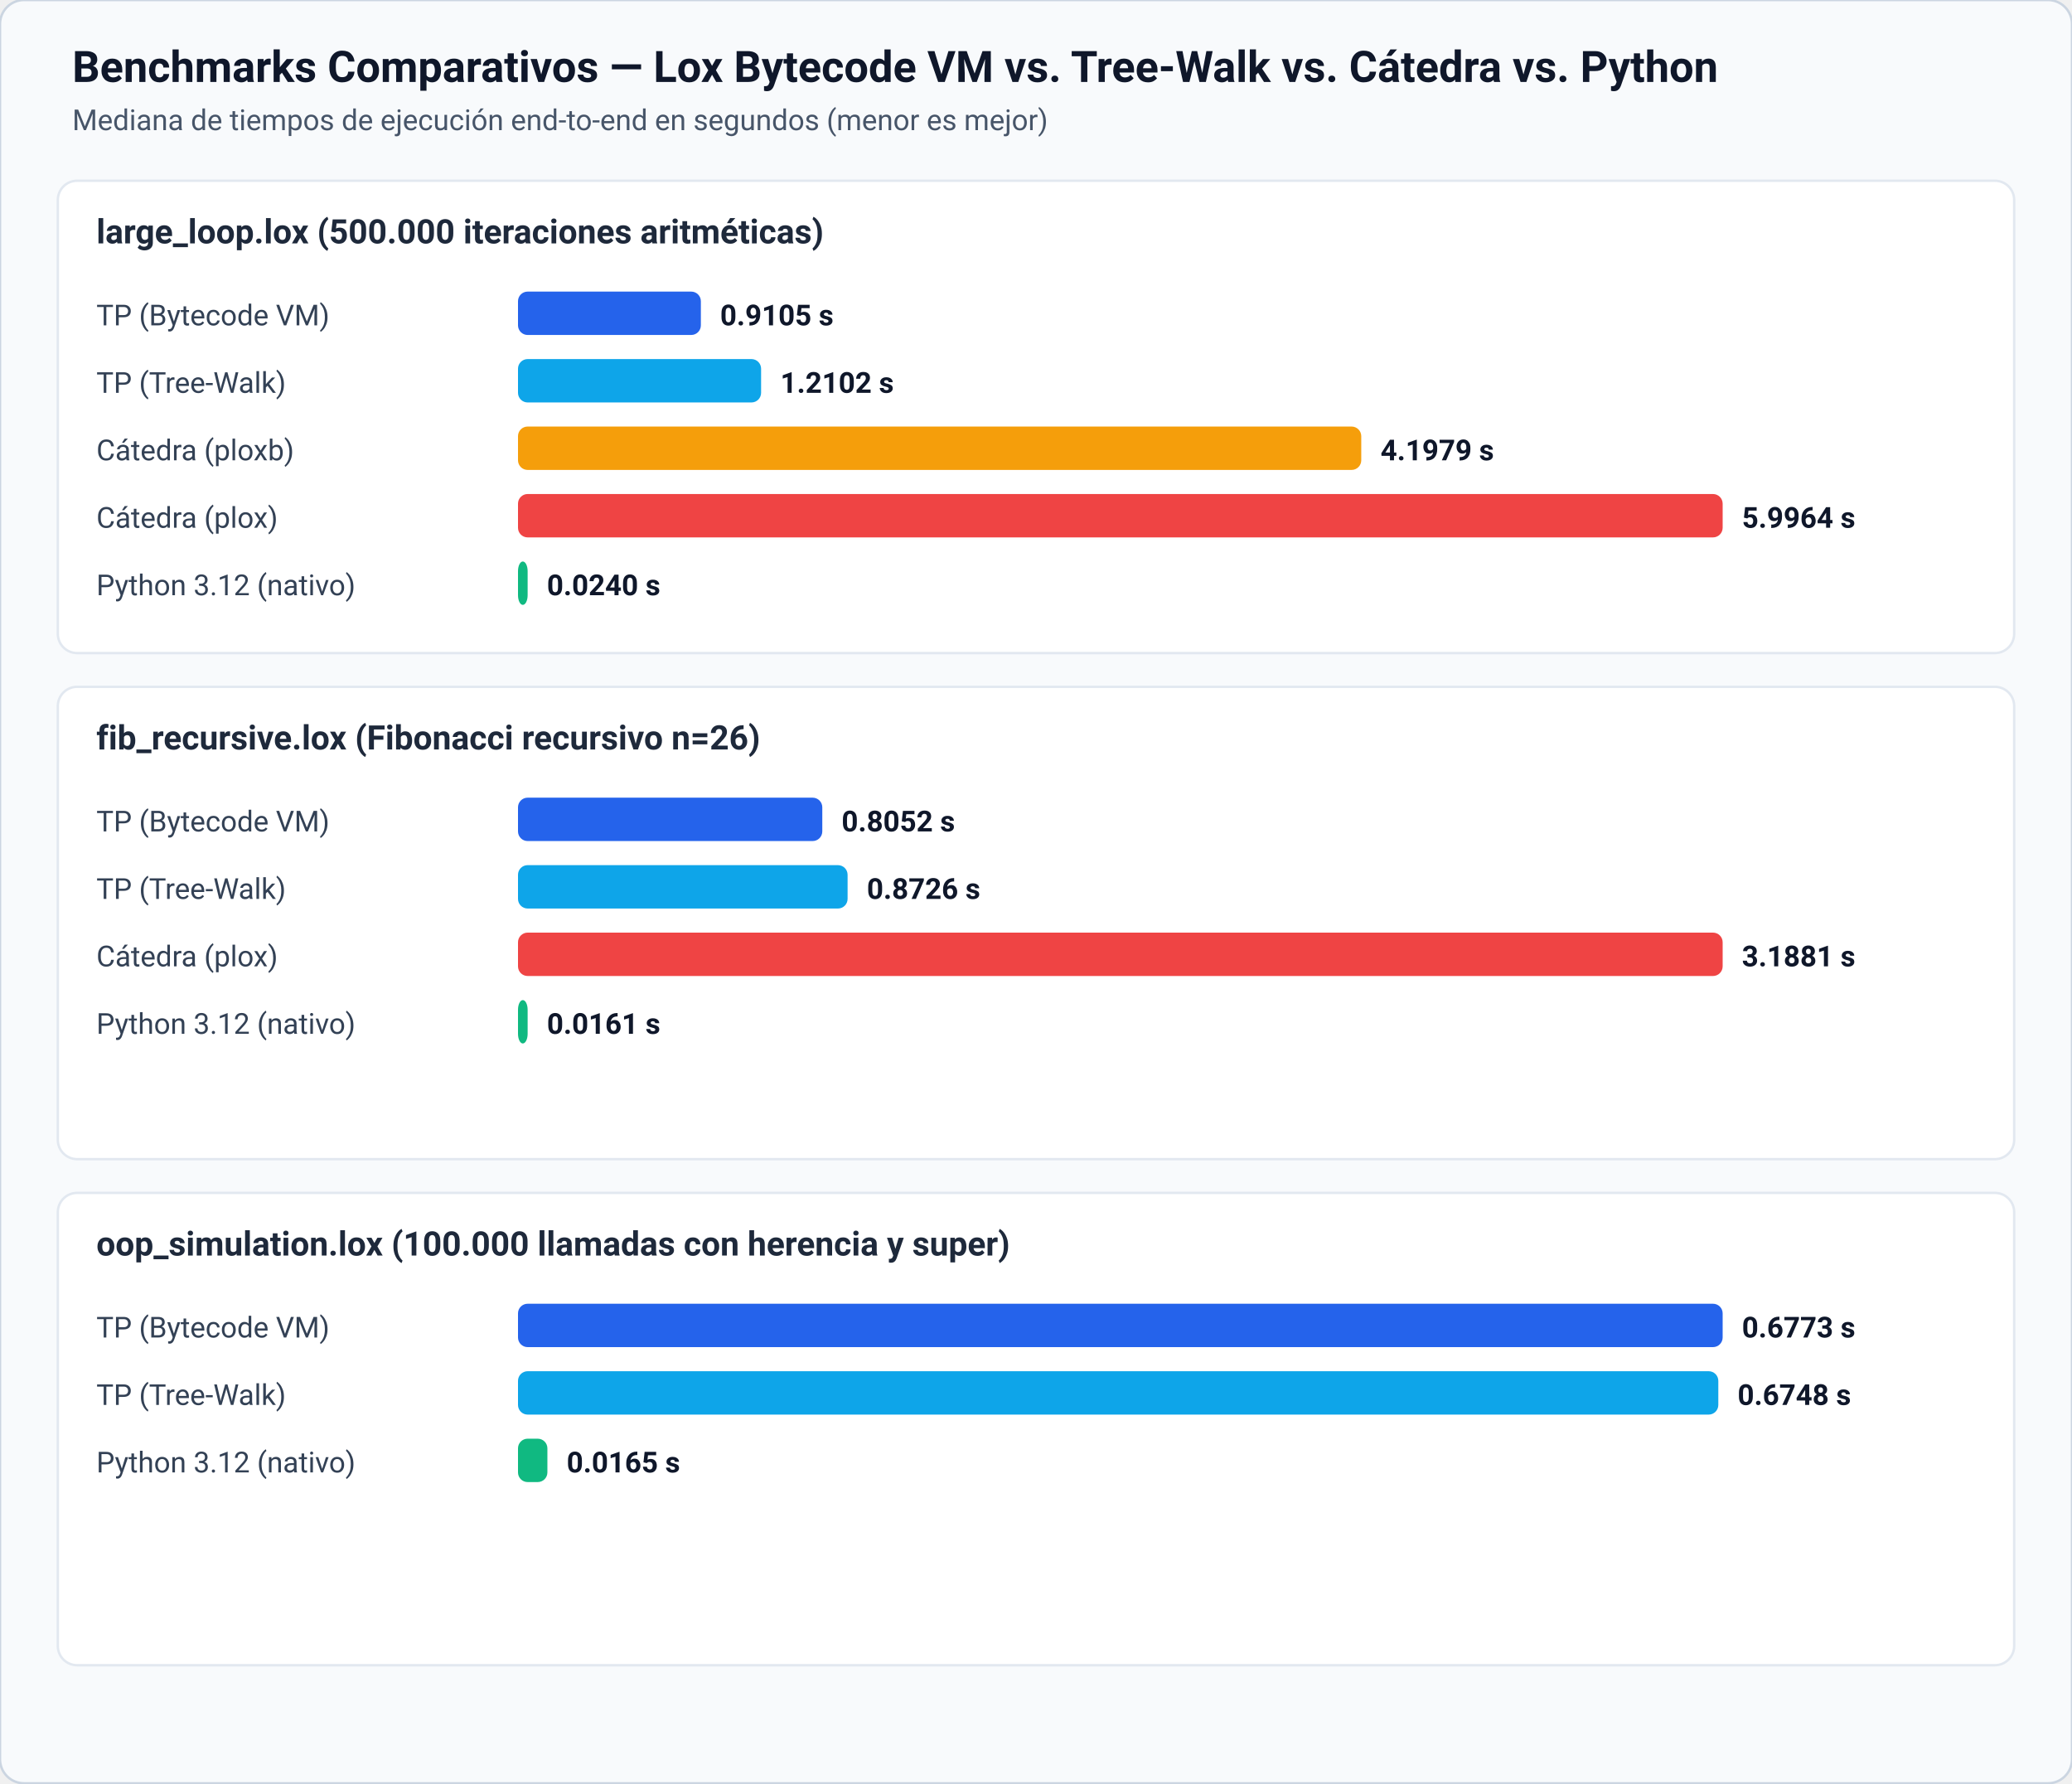
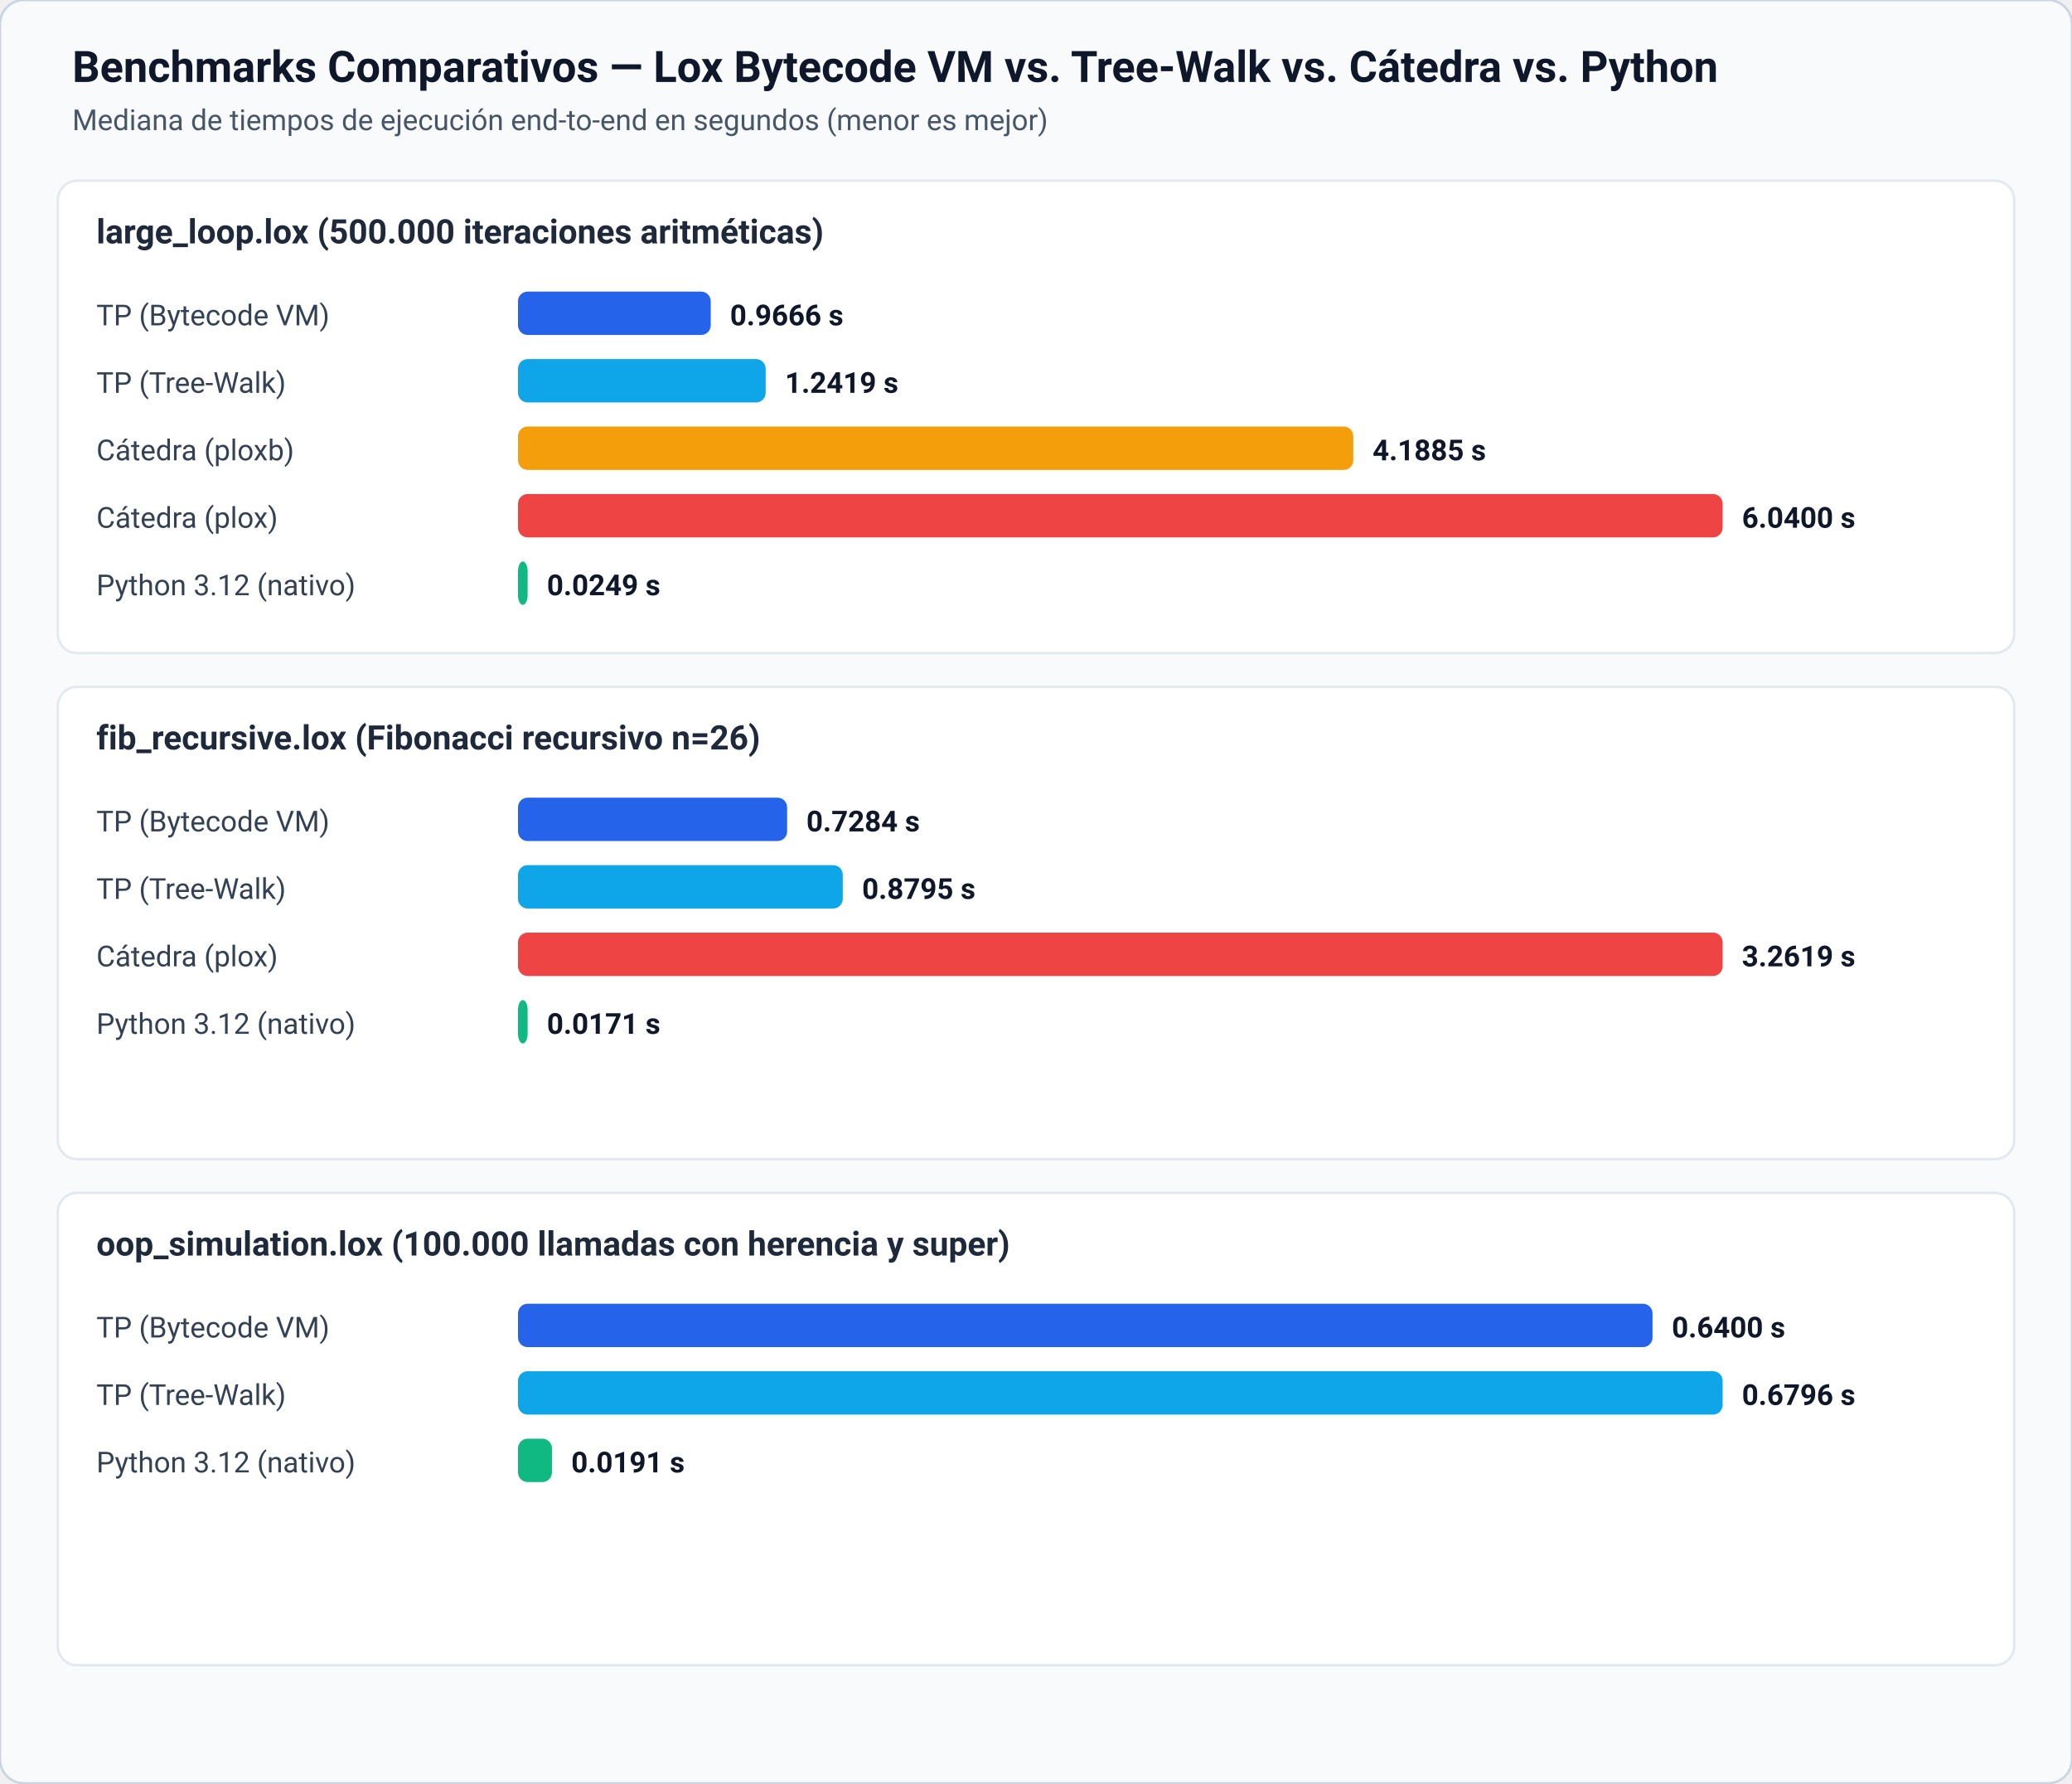
<svg xmlns="http://www.w3.org/2000/svg" viewBox="0 0 860 740" width="860" height="740">
  <style>
  text { font-family: -apple-system, BlinkMacSystemFont, "Segoe UI", Roboto, sans-serif; }
  .title { font-size: 18px; font-weight: 700; fill: #0f172a; }
  .subtitle { font-size: 12px; fill: #475569; }
  .bench-title { font-size: 14px; font-weight: 600; fill: #1e293b; }
  .label { font-size: 12px; fill: #334155; }
  .val { font-size: 12px; font-weight: 600; fill: #0f172a; }
</style>
  <rect width="860" height="740" rx="10" fill="#f8fafc" stroke="#cbd5e1" />
  <text x="30" y="34" class="title">Benchmarks Comparativos — Lox Bytecode VM vs. Tree-Walk vs. Cátedra vs. Python</text>
  <text x="30" y="54" class="subtitle">Mediana de tiempos de ejecución end-to-end en segundos (menor es mejor)</text>
  <rect x="24" y="75" width="812" height="196" rx="8" fill="#ffffff" stroke="#e2e8f0" />
  <text x="40" y="101" class="bench-title">large_loop.lox (500.000 iteraciones aritméticas)</text>
  <text x="40" y="135" class="label">TP (Bytecode VM)</text>
-   <rect x="215" y="121" width="75.9" height="18" rx="4" fill="#2563eb" />
-   <text x="298.9" y="135" class="val">0.9105 s</text>
+   <rect x="215" y="121" width="80.0" height="18" rx="4" fill="#2563eb" />
+   <text x="303.0" y="135" class="val">0.9666 s</text>
  <text x="40" y="163" class="label">TP (Tree-Walk)</text>
-   <rect x="215" y="149" width="100.9" height="18" rx="4" fill="#0ea5e9" />
-   <text x="323.9" y="163" class="val">1.2102 s</text>
+   <rect x="215" y="149" width="102.8" height="18" rx="4" fill="#0ea5e9" />
+   <text x="325.8" y="163" class="val">1.2419 s</text>
  <text x="40" y="191" class="label">Cátedra (ploxb)</text>
-   <rect x="215" y="177" width="350.0" height="18" rx="4" fill="#f59e0b" />
-   <text x="573.0" y="191" class="val">4.1979 s</text>
+   <rect x="215" y="177" width="346.7" height="18" rx="4" fill="#f59e0b" />
+   <text x="569.7" y="191" class="val">4.1885 s</text>
  <text x="40" y="219" class="label">Cátedra (plox)</text>
  <rect x="215" y="205" width="500.0" height="18" rx="4" fill="#ef4444" />
-   <text x="723.0" y="219" class="val">5.9964 s</text>
+   <text x="723.0" y="219" class="val">6.0400 s</text>
  <text x="40" y="247" class="label">Python 3.12 (nativo)</text>
  <rect x="215" y="233" width="4.0" height="18" rx="4" fill="#10b981" />
-   <text x="227.0" y="247" class="val">0.0240 s</text>
+   <text x="227.0" y="247" class="val">0.0249 s</text>
  <rect x="24" y="285" width="812" height="196" rx="8" fill="#ffffff" stroke="#e2e8f0" />
  <text x="40" y="311" class="bench-title">fib_recursive.lox (Fibonacci recursivo n=26)</text>
  <text x="40" y="345" class="label">TP (Bytecode VM)</text>
-   <rect x="215" y="331" width="126.3" height="18" rx="4" fill="#2563eb" />
-   <text x="349.3" y="345" class="val">0.8052 s</text>
+   <rect x="215" y="331" width="111.7" height="18" rx="4" fill="#2563eb" />
+   <text x="334.7" y="345" class="val">0.7284 s</text>
  <text x="40" y="373" class="label">TP (Tree-Walk)</text>
-   <rect x="215" y="359" width="136.8" height="18" rx="4" fill="#0ea5e9" />
-   <text x="359.8" y="373" class="val">0.8726 s</text>
+   <rect x="215" y="359" width="134.8" height="18" rx="4" fill="#0ea5e9" />
+   <text x="357.8" y="373" class="val">0.8795 s</text>
  <text x="40" y="401" class="label">Cátedra (plox)</text>
  <rect x="215" y="387" width="500.0" height="18" rx="4" fill="#ef4444" />
-   <text x="723.0" y="401" class="val">3.1881 s</text>
+   <text x="723.0" y="401" class="val">3.2619 s</text>
  <text x="40" y="429" class="label">Python 3.12 (nativo)</text>
  <rect x="215" y="415" width="4.0" height="18" rx="4" fill="#10b981" />
-   <text x="227.0" y="429" class="val">0.0161 s</text>
+   <text x="227.0" y="429" class="val">0.0171 s</text>
  <rect x="24" y="495" width="812" height="196" rx="8" fill="#ffffff" stroke="#e2e8f0" />
  <text x="40" y="521" class="bench-title">oop_simulation.lox (100.000 llamadas con herencia y super)</text>
  <text x="40" y="555" class="label">TP (Bytecode VM)</text>
-   <rect x="215" y="541" width="500.0" height="18" rx="4" fill="#2563eb" />
-   <text x="723.0" y="555" class="val">0.6773 s</text>
+   <rect x="215" y="541" width="470.9" height="18" rx="4" fill="#2563eb" />
+   <text x="693.9" y="555" class="val">0.6400 s</text>
  <text x="40" y="583" class="label">TP (Tree-Walk)</text>
-   <rect x="215" y="569" width="498.2" height="18" rx="4" fill="#0ea5e9" />
-   <text x="721.2" y="583" class="val">0.6748 s</text>
+   <rect x="215" y="569" width="500.0" height="18" rx="4" fill="#0ea5e9" />
+   <text x="723.0" y="583" class="val">0.6796 s</text>
  <text x="40" y="611" class="label">Python 3.12 (nativo)</text>
-   <rect x="215" y="597" width="12.2" height="18" rx="4" fill="#10b981" />
-   <text x="235.2" y="611" class="val">0.0165 s</text>
+   <rect x="215" y="597" width="14.1" height="18" rx="4" fill="#10b981" />
+   <text x="237.1" y="611" class="val">0.0191 s</text>
</svg>
